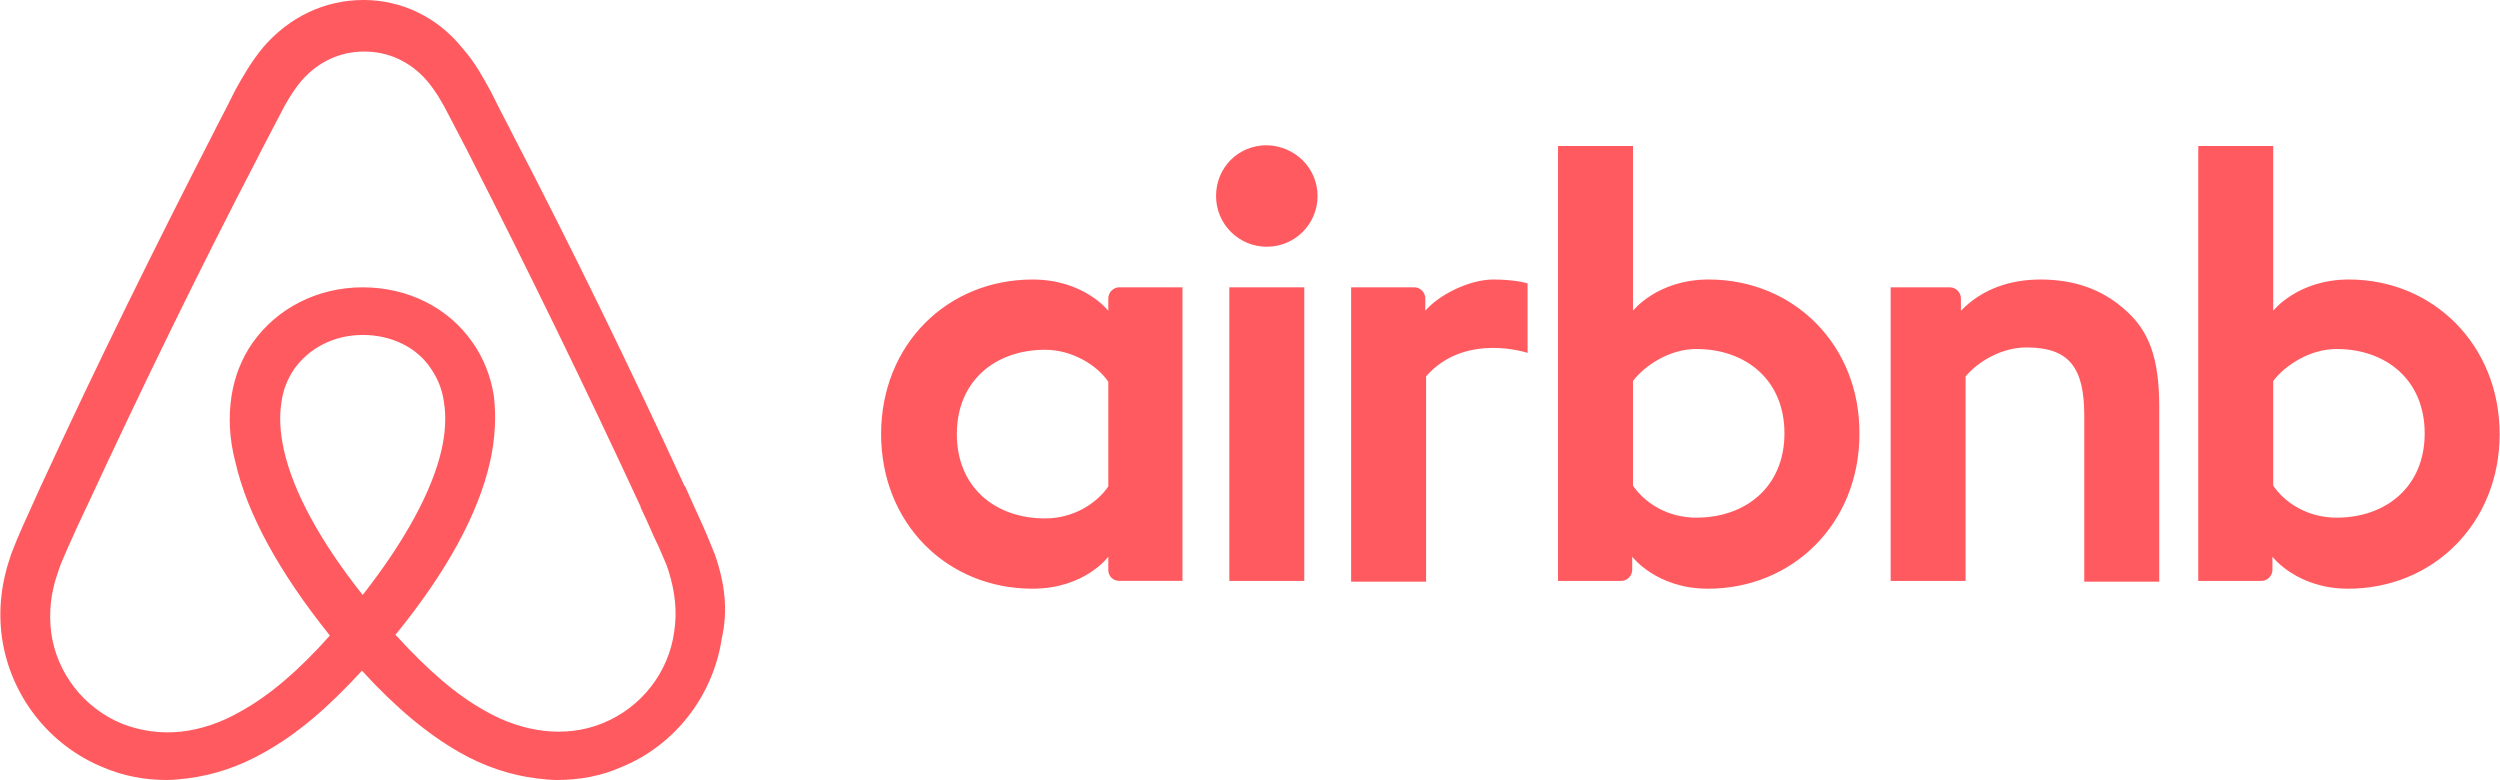
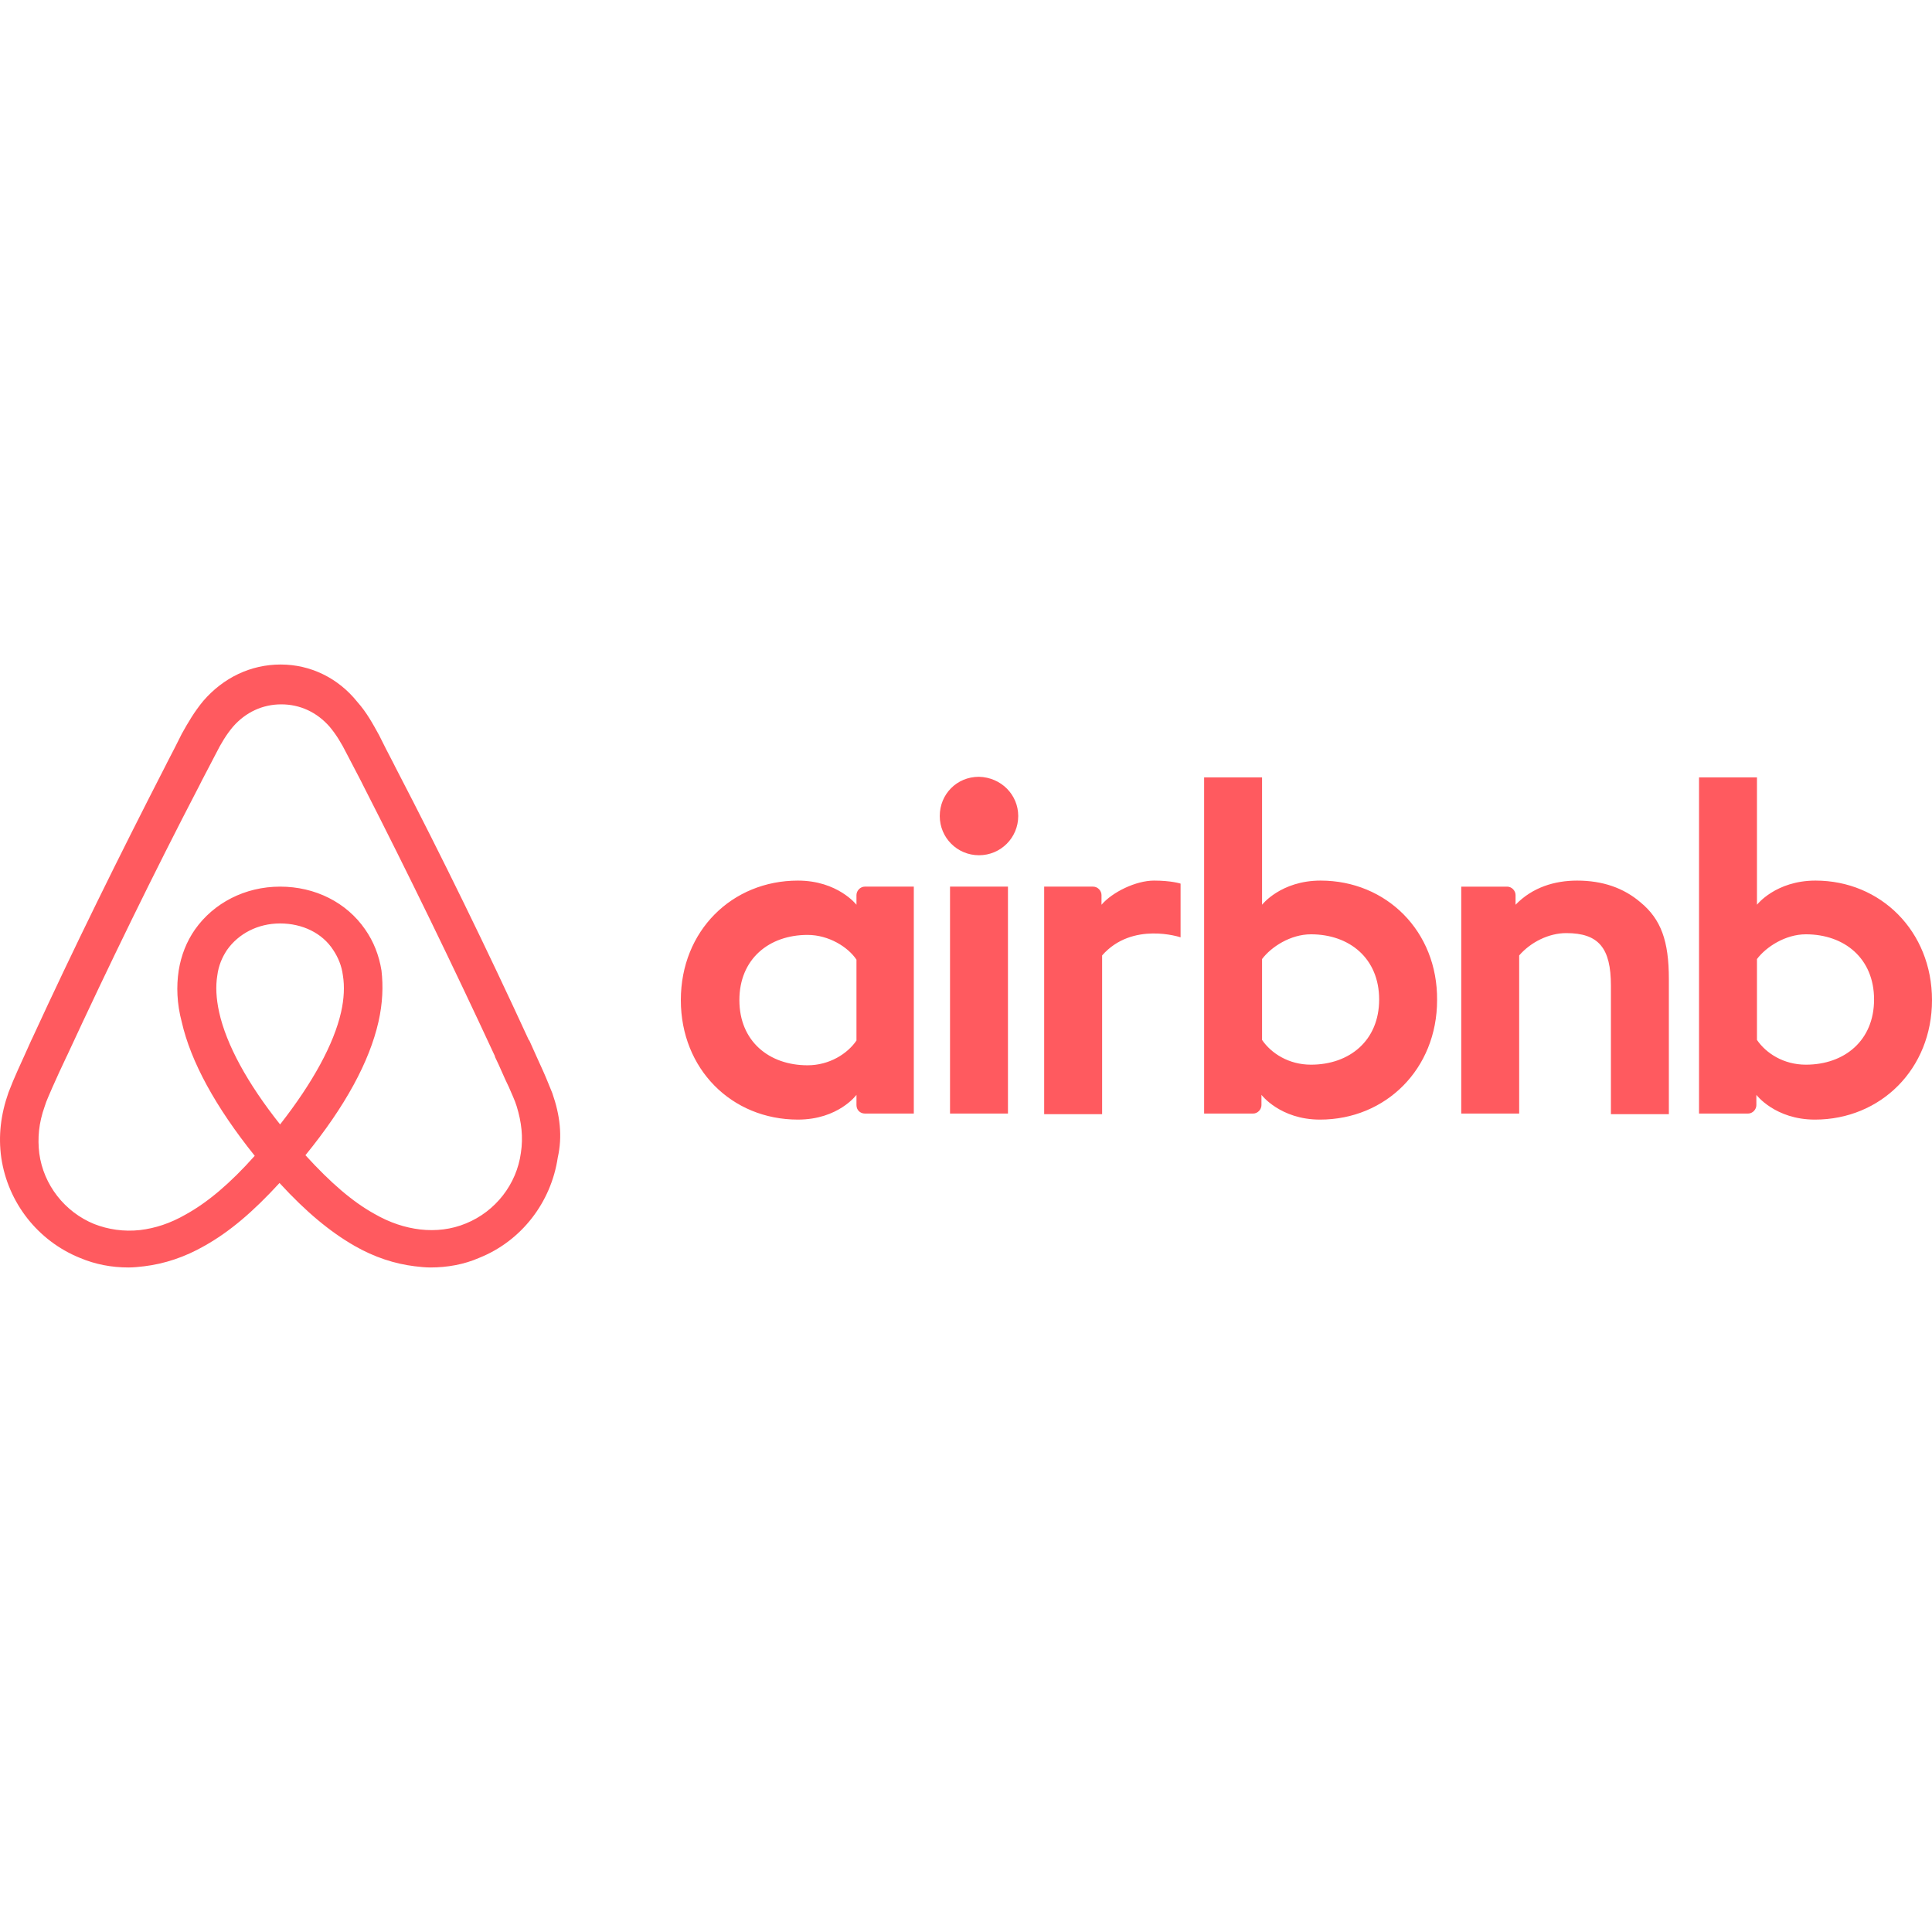
- <svg xmlns="http://www.w3.org/2000/svg" width="2500" height="780" viewBox="329.775 439.999 320.426 100.002">
+ <svg xmlns="http://www.w3.org/2000/svg" width="30" height="30" viewBox="329.775 439.999 320.426 100.002">
  <path d="M498.65 465.125c0 3.604-2.904 6.506-6.508 6.506s-6.506-2.902-6.506-6.506 2.803-6.506 6.506-6.506c3.706.1 6.508 3.003 6.508 6.506zm-26.828 13.114v1.602s-3.102-4.006-9.709-4.006c-10.91 0-19.42 8.309-19.42 19.82 0 11.412 8.41 19.82 19.42 19.82 6.707 0 9.709-4.104 9.709-4.104v1.701c0 .801.602 1.4 1.402 1.4h8.107v-37.639h-8.107c-.8.003-1.402.705-1.402 1.406zm0 24.123c-1.5 2.203-4.504 4.105-8.107 4.105-6.406 0-11.312-4.004-11.312-10.812 0-6.807 4.906-10.811 11.312-10.811 3.504 0 6.707 2.002 8.107 4.104v13.414zm15.516-25.526h9.609v37.639h-9.609v-37.639zm143.545-1.002c-6.607 0-9.711 4.006-9.711 4.006v-21.121h-9.609v55.756h8.109c.801 0 1.4-.701 1.4-1.402v-1.701s3.104 4.104 9.709 4.104c10.912 0 19.42-8.406 19.42-19.818s-8.508-19.824-19.318-19.824zm-1.602 30.532c-3.705 0-6.607-1.9-8.109-4.104v-13.414c1.502-2.002 4.705-4.104 8.109-4.104 6.406 0 11.311 4.004 11.311 10.811s-4.904 10.811-11.311 10.811zm-22.722-14.213v22.422h-9.611v-21.322c0-6.205-2.002-8.709-7.404-8.709-2.902 0-5.906 1.502-7.811 3.705v26.227h-9.607v-37.639h7.605c.801 0 1.402.701 1.402 1.402v1.602c2.803-2.904 6.506-4.006 10.209-4.006 4.205 0 7.709 1.203 10.512 3.605 3.402 2.803 4.705 6.406 4.705 12.713zm-57.76-16.319c-6.605 0-9.709 4.006-9.709 4.006v-21.121h-9.609v55.756h8.107c.801 0 1.402-.701 1.402-1.402v-1.701s3.104 4.104 9.709 4.104c10.912 0 19.42-8.406 19.42-19.818.1-11.413-8.408-19.824-19.32-19.824zm-1.602 30.532c-3.703 0-6.605-1.9-8.107-4.104v-13.414c1.502-2.002 4.705-4.104 8.107-4.104 6.408 0 11.312 4.004 11.312 10.811s-4.904 10.811-11.312 10.811zm-26.025-30.532c2.902 0 4.404.502 4.404.502v8.908s-8.008-2.703-13.012 3.004v26.326h-9.611v-37.738h8.109c.801 0 1.4.701 1.4 1.402v1.602c1.804-2.103 5.708-4.006 8.71-4.006zm-99.799 35.237c-.5-1.201-1.001-2.502-1.501-3.604-.802-1.801-1.603-3.504-2.302-5.105l-.1-.1c-6.908-15.016-14.314-30.23-22.123-45.244l-.3-.602a196.953 196.953 0 0 1-2.401-4.705c-1.002-1.803-2.002-3.703-3.604-5.506-3.203-4.004-7.808-6.207-12.712-6.207-5.006 0-9.51 2.203-12.812 6.006-1.502 1.801-2.604 3.703-3.604 5.506a217.271 217.271 0 0 1-2.401 4.705l-.301.602c-7.708 15.014-15.215 30.229-22.122 45.244l-.101.199c-.7 1.604-1.502 3.305-2.303 5.105-.5 1.102-1 2.303-1.5 3.604-1.302 3.703-1.703 7.207-1.201 10.812 1.101 7.508 6.105 13.812 13.013 16.617 2.603 1.102 5.306 1.602 8.108 1.602.801 0 1.801-.1 2.603-.201 3.304-.4 6.707-1.5 10.011-3.402 4.104-2.303 8.008-5.605 12.412-10.41 4.404 4.805 8.408 8.107 12.412 10.41 3.305 1.902 6.707 3.002 10.01 3.402.801.102 1.803.201 2.604.201 2.803 0 5.605-.5 8.107-1.602 7.008-2.805 11.912-9.209 13.014-16.617.795-3.503.395-7.005-.906-10.71zm-45.144 5.205c-5.406-6.807-8.91-13.213-10.11-18.617-.5-2.303-.601-4.305-.3-6.107.199-1.602.801-3.004 1.602-4.205 1.902-2.701 5.105-4.404 8.809-4.404 3.705 0 7.008 1.602 8.81 4.404.801 1.201 1.401 2.604 1.603 4.205.299 1.803.199 3.904-.301 6.107-1.205 5.304-4.709 11.711-10.113 18.617zm39.938 4.705c-.7 5.205-4.204 9.711-9.108 11.713-2.402 1-5.006 1.301-7.607 1-2.502-.301-5.006-1.102-7.607-2.602-3.604-2.004-7.207-5.105-11.412-9.711 6.606-8.107 10.61-15.516 12.112-22.121.701-3.104.802-5.906.5-8.51-.399-2.502-1.301-4.805-2.702-6.807-3.105-4.506-8.311-7.107-14.115-7.107s-11.01 2.703-14.113 7.107c-1.401 2.002-2.303 4.305-2.703 6.807-.4 2.604-.301 5.506.5 8.51 1.501 6.605 5.605 14.113 12.111 22.221-4.104 4.605-7.808 7.709-11.412 9.711-2.603 1.502-5.104 2.303-7.606 2.602-2.702.301-5.306-.1-7.608-1-4.904-2.002-8.408-6.508-9.108-11.713-.3-2.502-.101-5.004.901-7.807.299-1.002.801-2.002 1.301-3.203.701-1.602 1.5-3.305 2.302-5.006l.101-.199c6.906-14.916 14.313-30.131 22.021-44.945l.3-.602c.802-1.5 1.603-3.102 2.403-4.604.801-1.602 1.701-3.104 2.803-4.406 2.102-2.4 4.904-3.703 8.008-3.703s5.906 1.303 8.008 3.703c1.102 1.305 2.002 2.807 2.803 4.406.802 1.502 1.603 3.104 2.402 4.604l.301.602a1325.424 1325.424 0 0 1 21.922 45.045v.1c.802 1.604 1.502 3.404 2.303 5.008.5 1.199 1.001 2.199 1.301 3.201.799 2.6 1.099 5.104.698 7.706z" fill="#ff5a5f" />
</svg>
